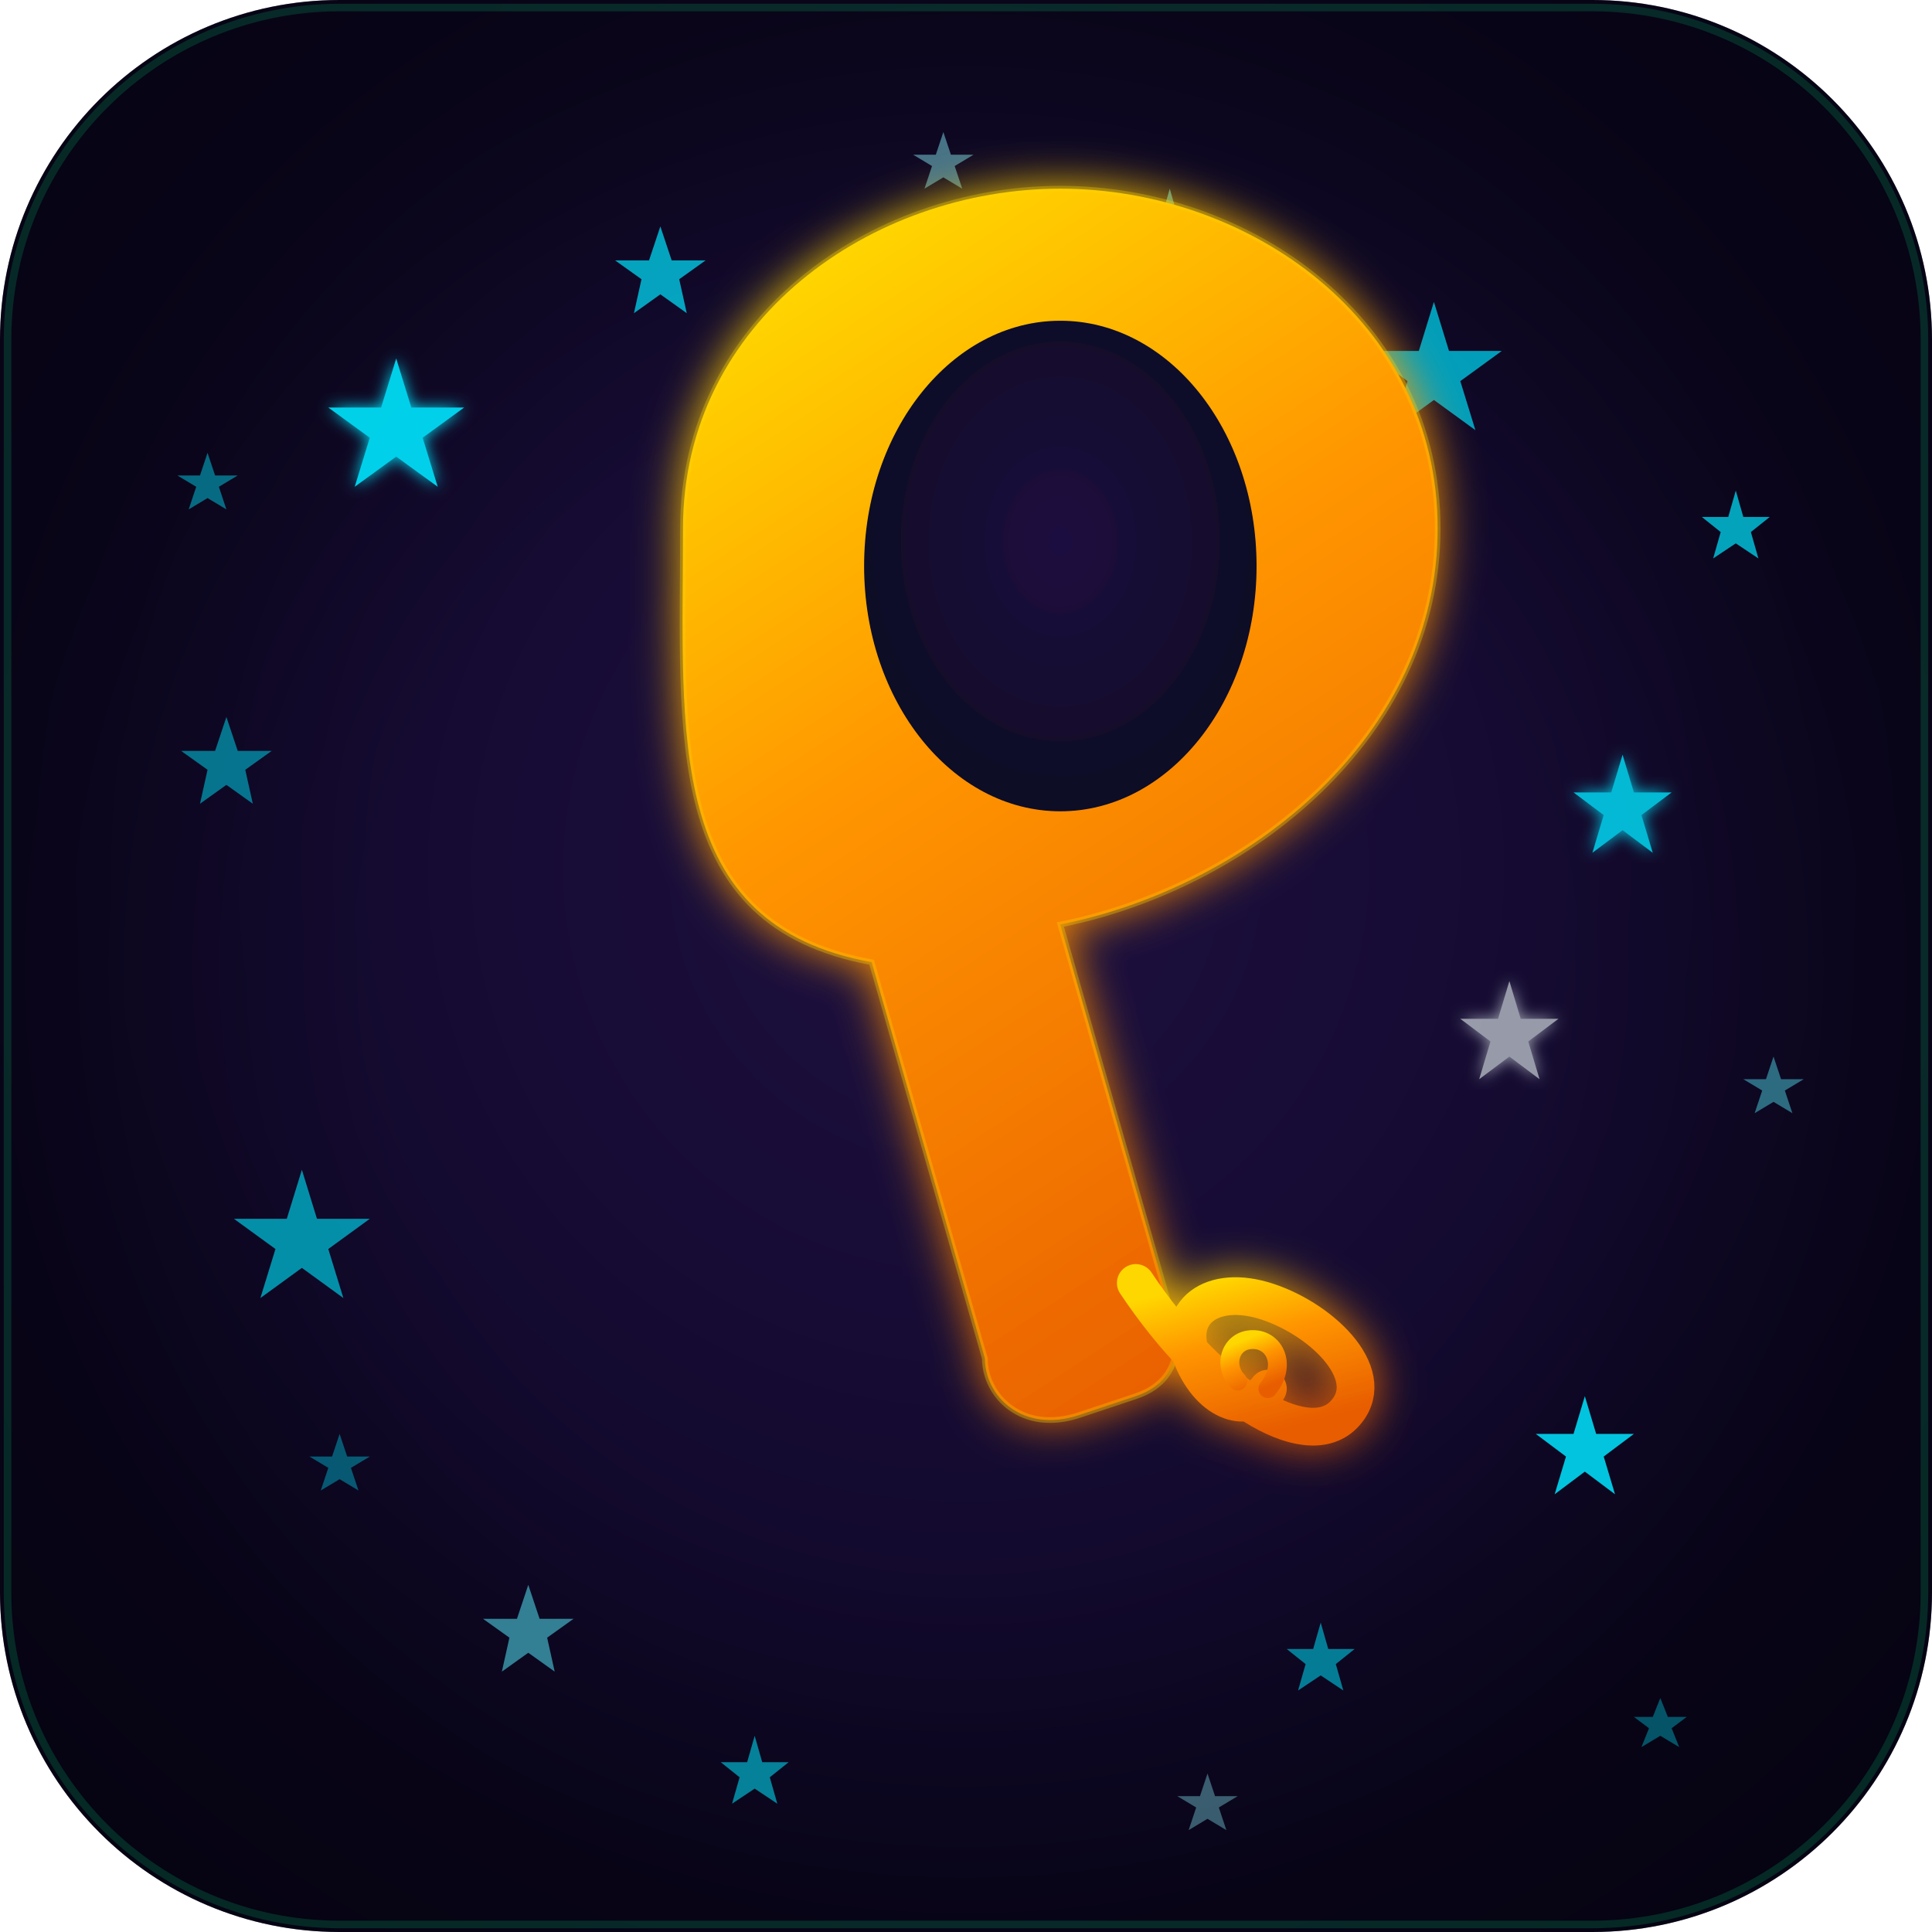
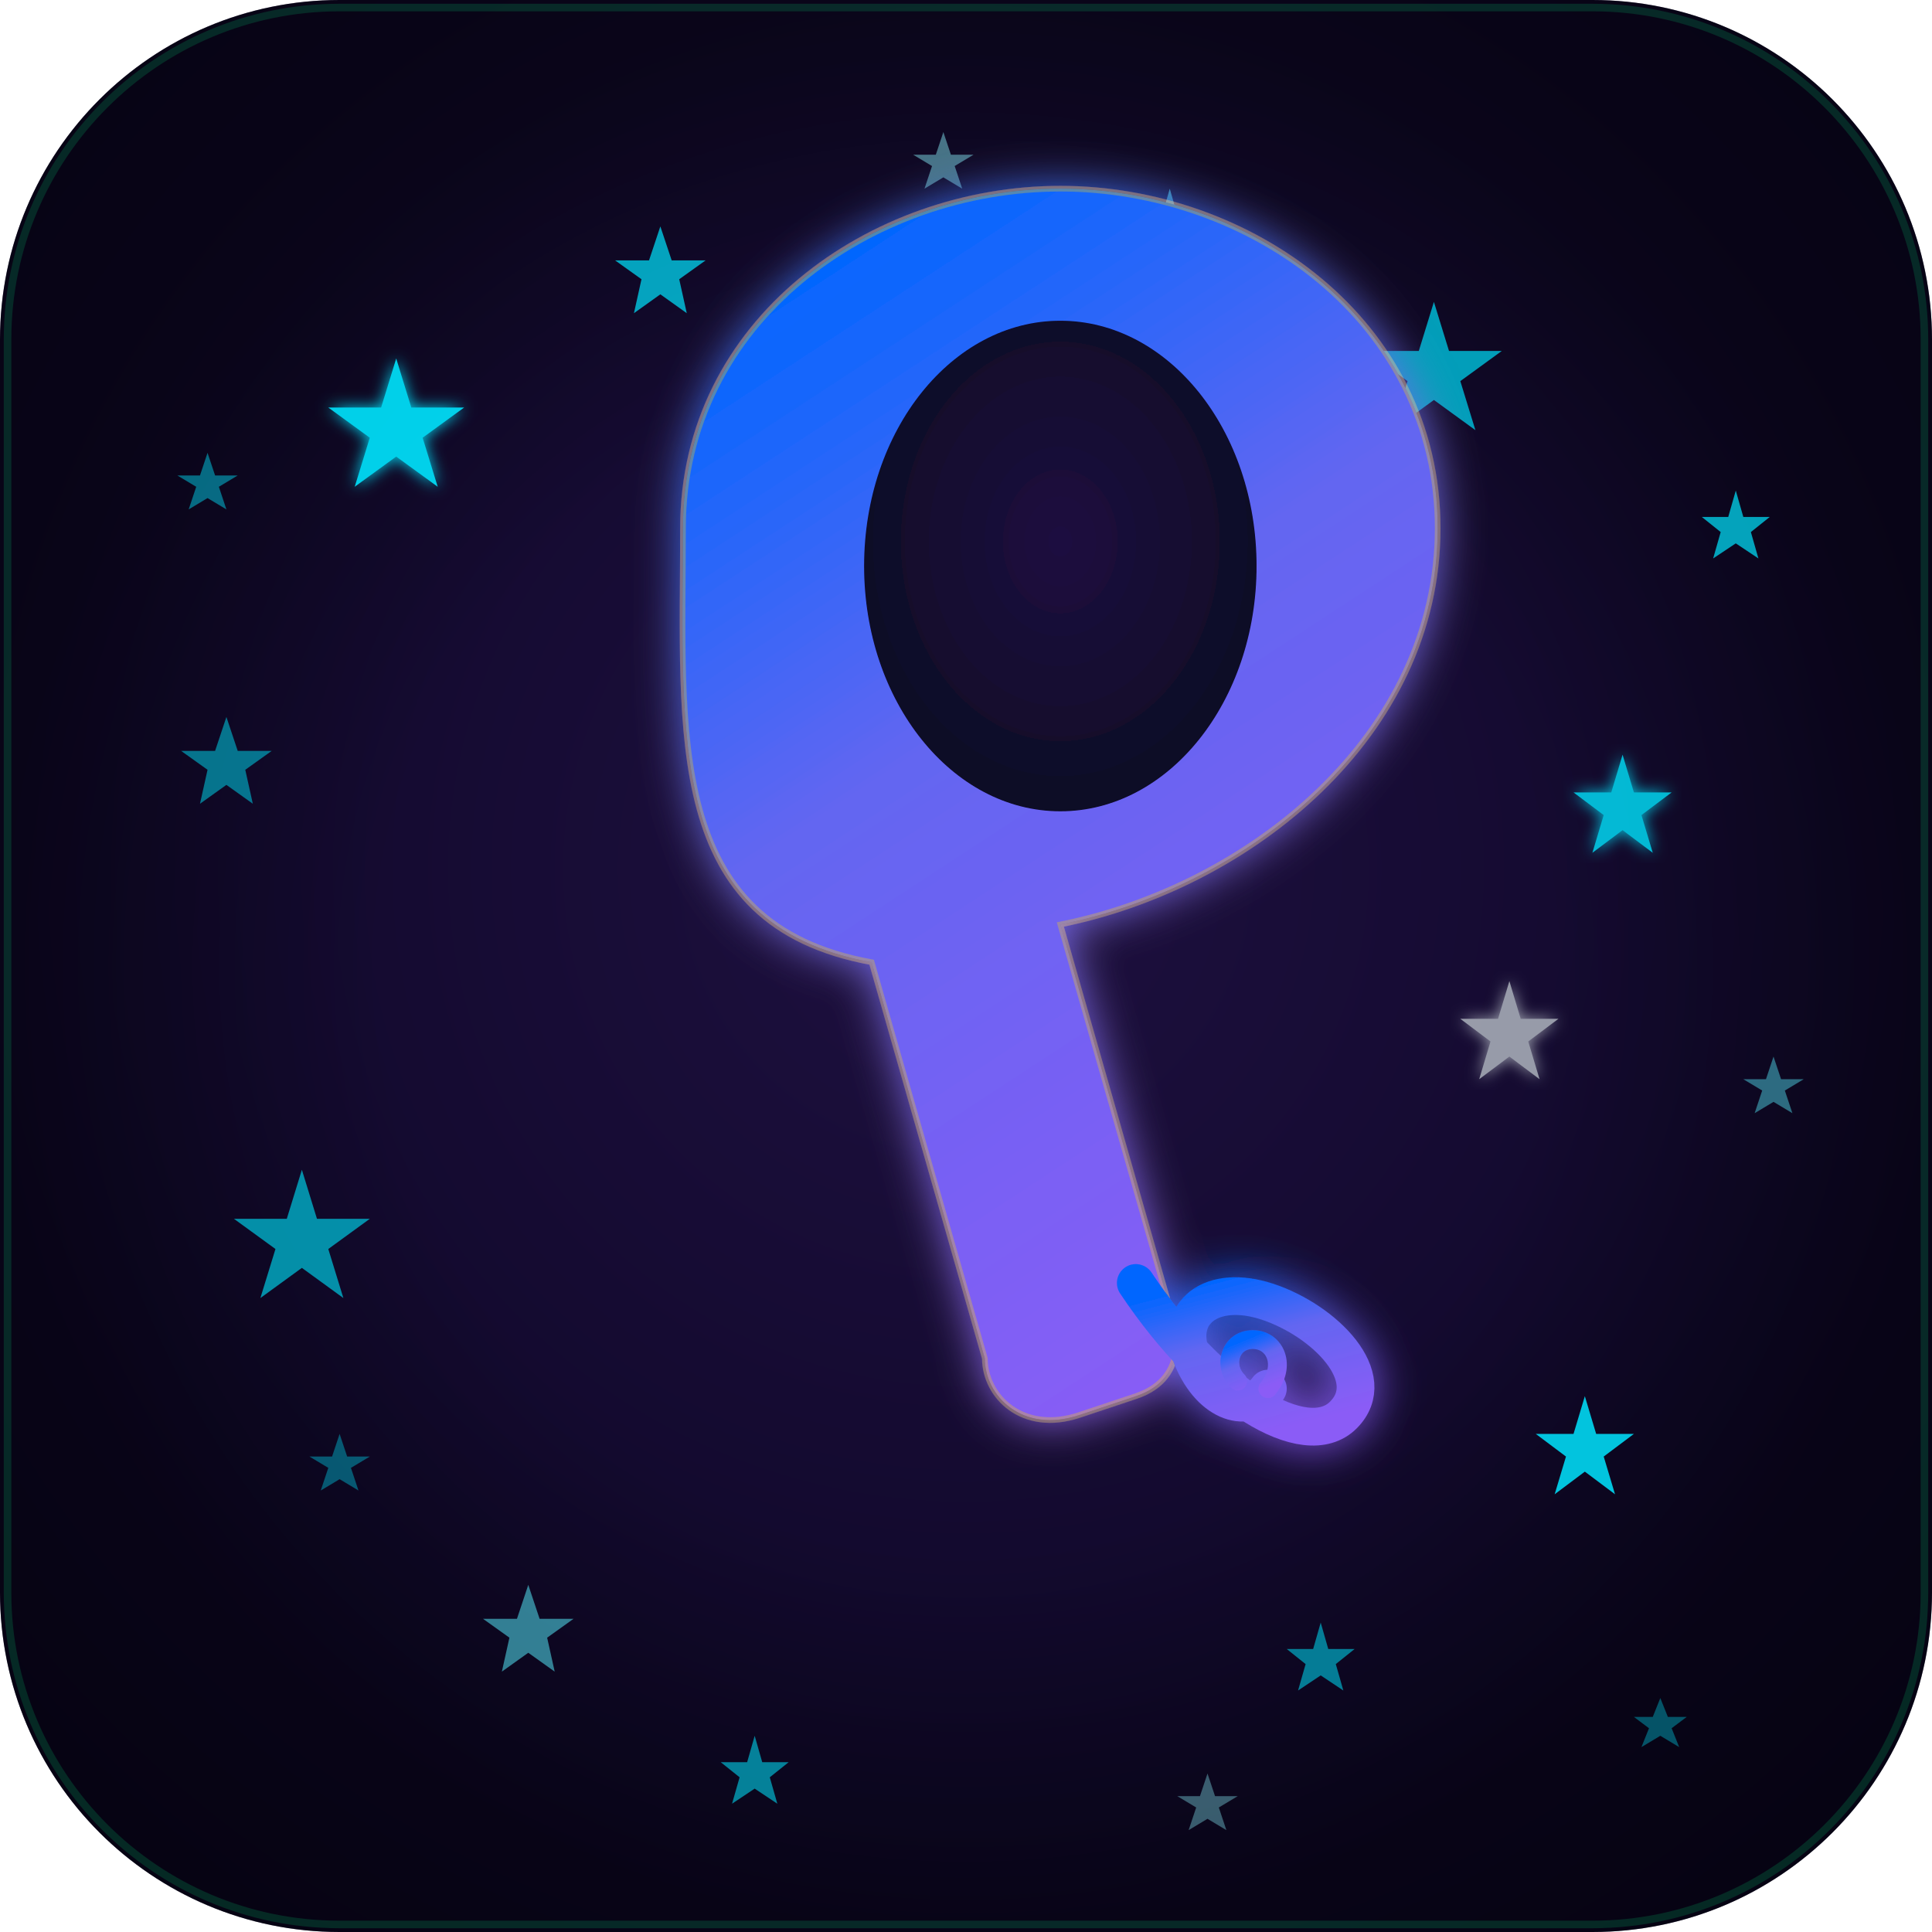
<svg xmlns="http://www.w3.org/2000/svg" viewBox="0 0 512 512" width="512" height="512">
  <defs>
    <radialGradient id="bg" cx="50%" cy="45%" r="65%">
      <stop offset="0%" stop-color="#1e1040" />
      <stop offset="100%" stop-color="#0a0520" />
    </radialGradient>
    <linearGradient id="qgrad" x1="0.3" y1="0" x2="0.7" y2="1">
-       <stop offset="0%" stop-color="#FFD700" />
-       <stop offset="40%" stop-color="#FF9500" />
-       <stop offset="100%" stop-color="#E85D04" />
+       <stop offset="0%" stop-color="#0066ff" />
+       <stop offset="40%" stop-color="#6366f1" />
+       <stop offset="100%" stop-color="#8b5cf6" />
    </linearGradient>
    <filter id="glow">
      <feGaussianBlur stdDeviation="2" result="blur" />
      <feMerge>
        <feMergeNode in="blur" />
        <feMergeNode in="SourceGraphic" />
      </feMerge>
    </filter>
    <filter id="qglow">
      <feGaussianBlur stdDeviation="6" result="blur" />
      <feMerge>
        <feMergeNode in="blur" />
        <feMergeNode in="SourceGraphic" />
      </feMerge>
    </filter>
    <radialGradient id="vignette" cx="50%" cy="50%" r="50%">
      <stop offset="60%" stop-color="transparent" />
      <stop offset="100%" stop-color="rgba(0,0,0,0.4)" />
    </radialGradient>
  </defs>
  <rect width="512" height="512" rx="90" ry="90" fill="url(#bg)" />
  <rect width="512" height="512" rx="90" ry="90" fill="url(#vignette)" />
  <rect x="2" y="2" width="508" height="508" rx="88" ry="88" fill="none" stroke="rgba(0,255,136,0.15)" stroke-width="2" />
  <polygon points="105,95 109,108 123,108 112,116 116,129 105,121 94,129 98,116 87,108 101,108" fill="#00e5ff" opacity="0.9" filter="url(#glow)" />
  <polygon points="380,80 384,93 398,93 387,101 391,114 380,106 369,114 373,101 362,93 376,93" fill="#00b8d4" opacity="0.85" />
  <polygon points="430,200 433,210 443,210 435,216 438,226 430,220 422,226 425,216 417,210 427,210" fill="#00e5ff" opacity="0.8" filter="url(#glow)" />
  <polygon points="80,310 84,323 98,323 87,331 91,344 80,336 69,344 73,331 62,323 76,323" fill="#00bcd4" opacity="0.75" />
  <polygon points="420,370 423,380 433,380 425,386 428,396 420,390 412,396 415,386 407,380 417,380" fill="#00e5ff" opacity="0.85" />
  <polygon points="175,60 178,69 187,69 180,74 182,83 175,78 168,83 170,74 163,69 172,69" fill="#00e5ff" opacity="0.7" />
  <polygon points="310,50 312,57 319,57 314,61 316,68 310,64 304,68 306,61 301,57 308,57" fill="#4dd0e1" opacity="0.65" />
  <polygon points="60,190 63,199 72,199 65,204 67,213 60,208 53,213 55,204 48,199 57,199" fill="#00bcd4" opacity="0.6" />
  <polygon points="460,130 462,137 469,137 464,141 466,148 460,144 454,148 456,141 451,137 458,137" fill="#00e5ff" opacity="0.7" />
  <polygon points="140,420 143,429 152,429 145,434 147,443 140,438 133,443 135,434 128,429 137,429" fill="#4dd0e1" opacity="0.6" />
  <polygon points="350,430 352,437 359,437 354,441 356,448 350,444 344,448 346,441 341,437 348,437" fill="#00bcd4" opacity="0.65" />
  <polygon points="200,460 202,467 209,467 204,471 206,478 200,474 194,478 196,471 191,467 198,467" fill="#00e5ff" opacity="0.55" />
  <polygon points="250,35 252,41 258,41 253,44 255,50 250,47 245,50 247,44 242,41 248,41" fill="#80deea" opacity="0.5" />
  <polygon points="55,120 57,126 63,126 58,129 60,135 55,132 50,135 52,129 47,126 53,126" fill="#00e5ff" opacity="0.45" />
  <polygon points="470,280 472,286 478,286 473,289 475,295 470,292 465,295 467,289 462,286 468,286" fill="#4dd0e1" opacity="0.5" />
  <polygon points="90,380 92,386 98,386 93,389 95,395 90,392 85,395 87,389 82,386 88,386" fill="#00bcd4" opacity="0.45" />
  <polygon points="320,470 322,476 328,476 323,479 325,485 320,482 315,485 317,479 312,476 318,476" fill="#80deea" opacity="0.4" />
  <polygon points="440,450 442,455 447,455 443,458 445,463 440,460 435,463 437,458 433,455 438,455" fill="#00e5ff" opacity="0.35" />
  <polygon points="400,260 403,270 413,270 405,276 408,286 400,280 392,286 395,276 387,270 397,270" fill="#cfd8dc" opacity="0.7" filter="url(#glow)" />
  <g filter="url(#qglow)" transform="translate(256,240)">
    <path d="       M -75,-100       C -75,-155 -25,-190 25,-190       C 75,-190 125,-155 125,-100       C 125,-45 75,-5 25,5       L 55,110       C 55,110 60,125 45,130       L 30,135       C 15,140 5,130 5,120       L -25,15       C -80,5 -75,-45 -75,-100 Z     " fill="url(#qgrad)" stroke="#FFD700" stroke-width="1.5" stroke-opacity="0.3" />
    <ellipse cx="25" cy="-90" rx="52" ry="65" fill="url(#bg)" />
    <path d="       M 45,100       C 65,130 90,145 100,135       C 110,125 95,110 80,105       C 65,100 55,108 60,120       C 65,132 75,135 80,128     " fill="none" stroke="url(#qgrad)" stroke-width="10" stroke-linecap="round" />
    <path d="       M 80,128       C 85,122 82,115 76,115       C 70,115 68,122 72,126     " fill="none" stroke="url(#qgrad)" stroke-width="5" stroke-linecap="round" />
  </g>
</svg>
